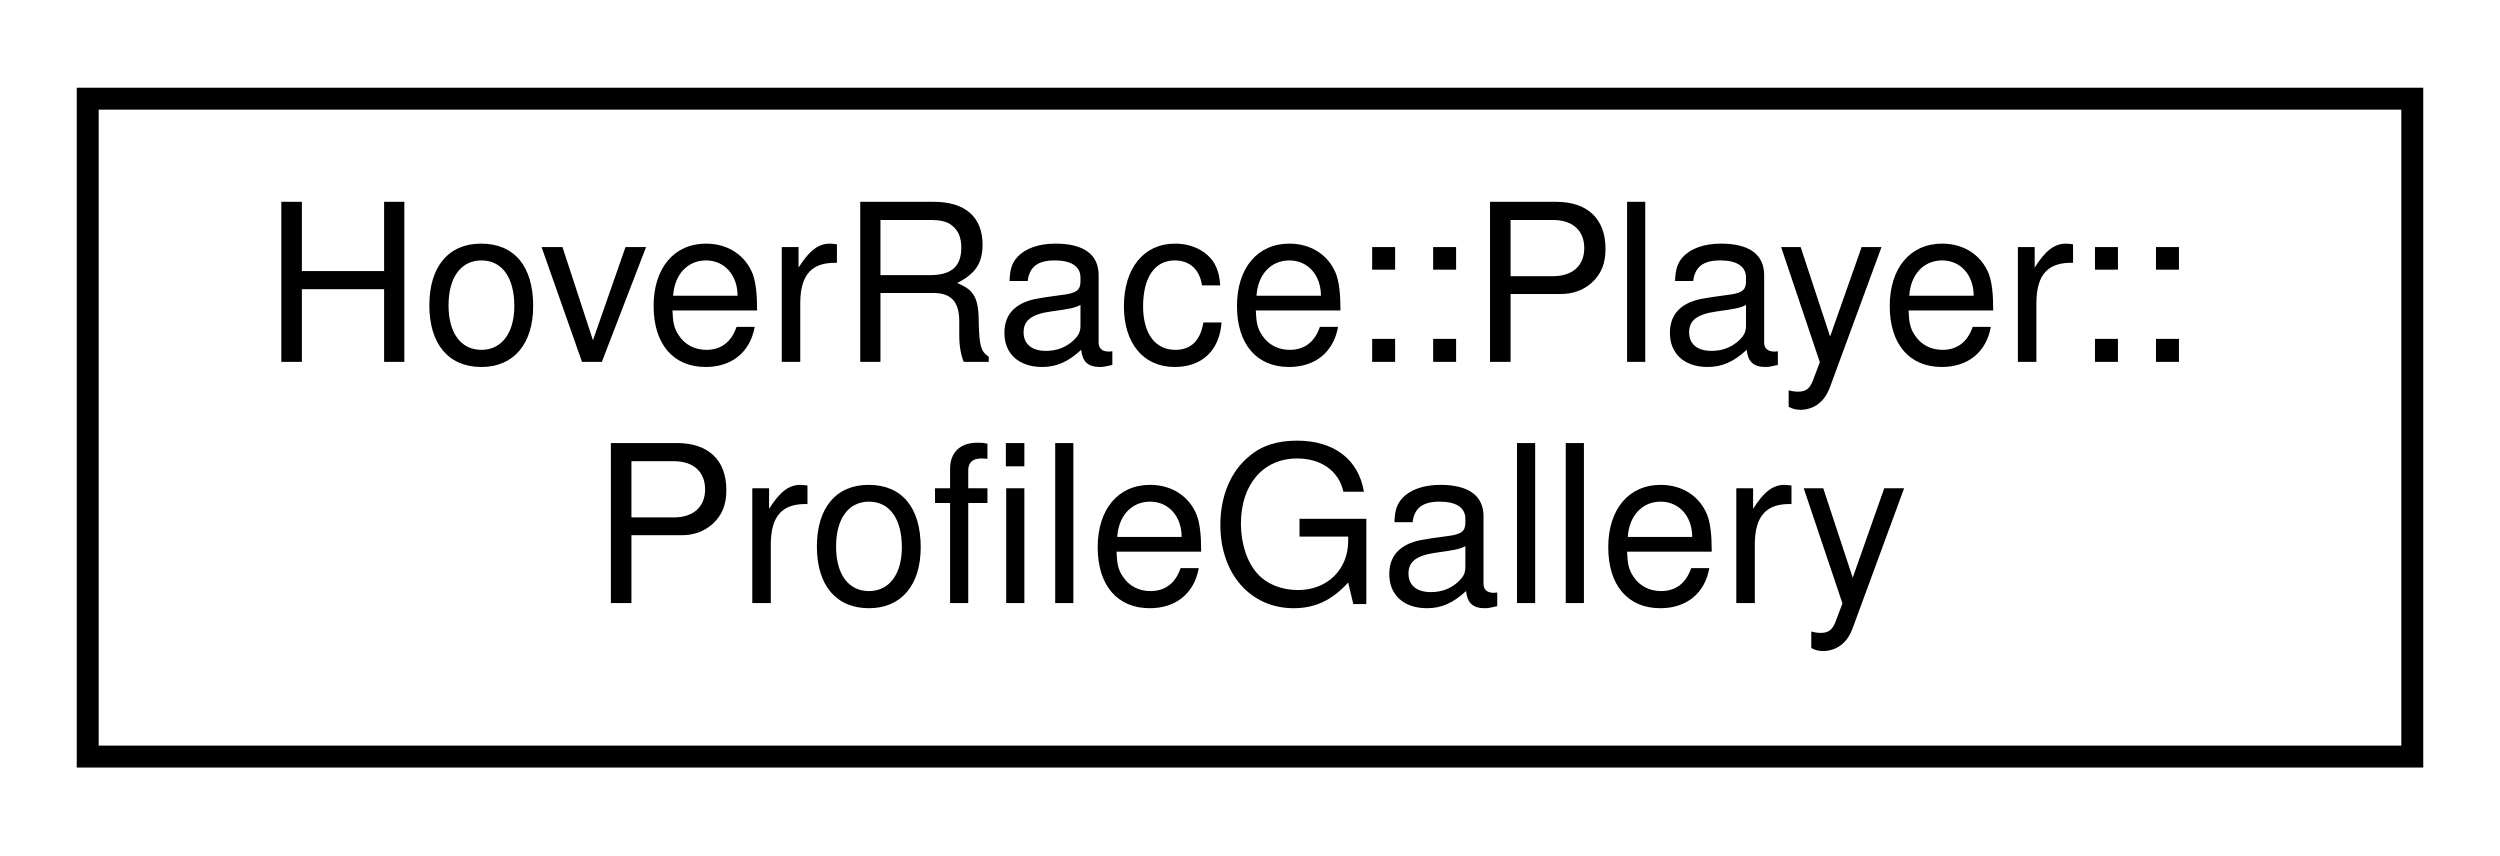
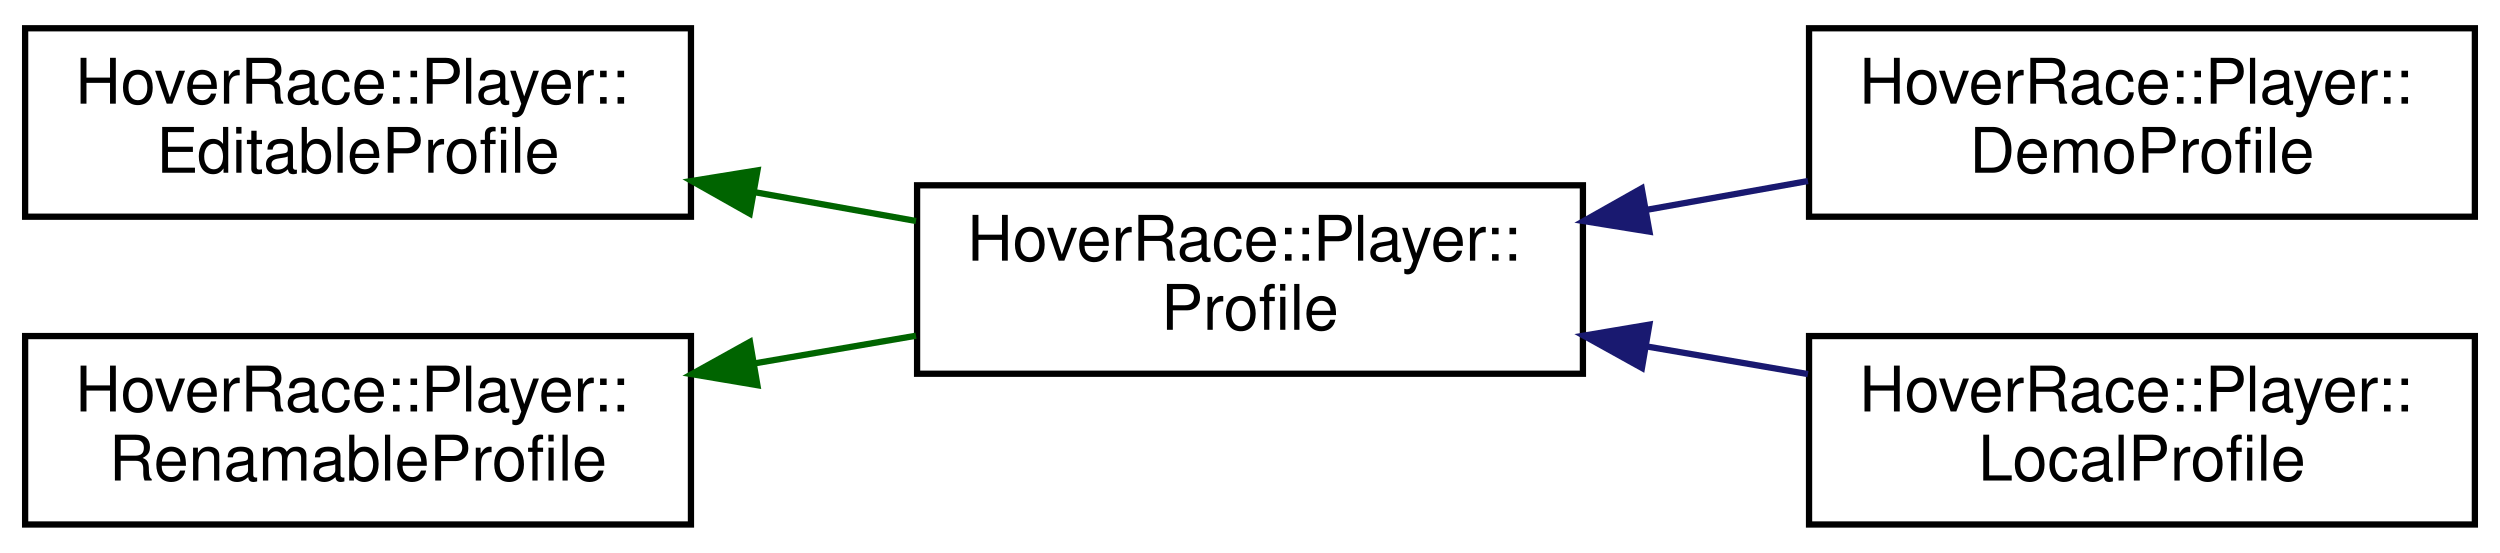
- <svg xmlns="http://www.w3.org/2000/svg" xmlns:xlink="http://www.w3.org/1999/xlink" width="114pt" height="39pt" viewBox="0.00 0.00 114.00 39.00">
-   <g id="graph0" class="graph" transform="scale(1 1) rotate(0) translate(4 35)">
+ <svg xmlns="http://www.w3.org/2000/svg" xmlns:xlink="http://www.w3.org/1999/xlink" width="398pt" height="88pt" viewBox="0.00 0.00 398.00 88.00">
+   <g id="graph0" class="graph" transform="scale(1 1) rotate(0) translate(4 84)">
    <g id="node1" class="node">
      <g id="a_node1">
-         <a xlink:href="class_hover_race_1_1_player_1_1_profile_gallery.html" target="_top" xlink:title="The collection of player profiles on this system. ">
-           <polygon fill="none" stroke="black" points="-7.10543e-15,-0.5 -7.10543e-15,-30.5 106,-30.5 106,-0.5 -7.10543e-15,-0.5" />
-           <text text-anchor="start" x="8" y="-18.5" font-family="Helvetica,sans-Serif" font-size="10.00">HoverRace::Player::</text>
-           <text text-anchor="middle" x="53" y="-7.5" font-family="Helvetica,sans-Serif" font-size="10.00">ProfileGallery</text>
+         <a xlink:href="class_hover_race_1_1_player_1_1_editable_profile.html" target="_top" xlink:title="Interface for profile editing. ">
+           <polygon fill="none" stroke="black" points="0,-49.5 0,-79.5 106,-79.5 106,-49.5 0,-49.5" />
+           <text text-anchor="start" x="8" y="-67.5" font-family="Helvetica,sans-Serif" font-size="10.00">HoverRace::Player::</text>
+           <text text-anchor="middle" x="53" y="-56.5" font-family="Helvetica,sans-Serif" font-size="10.00">EditableProfile</text>
        </a>
      </g>
    </g>
+     <g id="node2" class="node">
+       <g id="a_node2">
+         <a xlink:href="class_hover_race_1_1_player_1_1_profile.html" target="_top" xlink:title="Base class for player profiles. ">
+           <polygon fill="none" stroke="black" points="142,-24.5 142,-54.5 248,-54.5 248,-24.5 142,-24.5" />
+           <text text-anchor="start" x="150" y="-42.5" font-family="Helvetica,sans-Serif" font-size="10.00">HoverRace::Player::</text>
+           <text text-anchor="middle" x="195" y="-31.5" font-family="Helvetica,sans-Serif" font-size="10.00">Profile</text>
+         </a>
+       </g>
+     </g>
+     <g id="edge1" class="edge">
+       <path fill="none" stroke="darkgreen" d="M116.107,-53.41C124.695,-51.876 133.443,-50.314 141.826,-48.817" />
+       <polygon fill="darkgreen" stroke="darkgreen" points="115.36,-49.987 106.131,-55.191 116.59,-56.878 115.36,-49.987" />
+     </g>
+     <g id="node3" class="node">
+       <g id="a_node3">
+         <a xlink:href="class_hover_race_1_1_player_1_1_demo_profile.html" target="_top" xlink:title="Profile for &quot;guest&quot; accounts that aren't persisted. ">
+           <polygon fill="none" stroke="black" points="284,-49.5 284,-79.5 390,-79.5 390,-49.5 284,-49.5" />
+           <text text-anchor="start" x="292" y="-67.5" font-family="Helvetica,sans-Serif" font-size="10.00">HoverRace::Player::</text>
+           <text text-anchor="middle" x="337" y="-56.5" font-family="Helvetica,sans-Serif" font-size="10.00">DemoProfile</text>
+         </a>
+       </g>
+     </g>
+     <g id="edge2" class="edge">
+       <path fill="none" stroke="midnightblue" d="M258.107,-50.59C266.695,-52.124 275.443,-53.686 283.826,-55.183" />
+       <polygon fill="midnightblue" stroke="midnightblue" points="258.59,-47.122 248.131,-48.809 257.36,-54.013 258.59,-47.122" />
+     </g>
+     <g id="node4" class="node">
+       <g id="a_node4">
+         <a xlink:href="class_hover_race_1_1_player_1_1_local_profile.html" target="_top" xlink:title="A profile that is stored on the local filesystem. ">
+           <polygon fill="none" stroke="black" points="284,-0.5 284,-30.5 390,-30.5 390,-0.5 284,-0.5" />
+           <text text-anchor="start" x="292" y="-18.5" font-family="Helvetica,sans-Serif" font-size="10.00">HoverRace::Player::</text>
+           <text text-anchor="middle" x="337" y="-7.5" font-family="Helvetica,sans-Serif" font-size="10.00">LocalProfile</text>
+         </a>
+       </g>
+     </g>
+     <g id="edge3" class="edge">
+       <path fill="none" stroke="midnightblue" d="M258.107,-28.853C266.695,-27.381 275.443,-25.881 283.826,-24.444" />
+       <polygon fill="midnightblue" stroke="midnightblue" points="257.396,-25.424 248.131,-30.563 258.578,-32.323 257.396,-25.424" />
+     </g>
+     <g id="node5" class="node">
+       <g id="a_node5">
+         <a xlink:href="class_hover_race_1_1_player_1_1_renamable_profile.html" target="_top" xlink:title="Interface for profiles than can be renamed. ">
+           <polygon fill="none" stroke="black" points="0,-0.5 0,-30.5 106,-30.5 106,-0.5 0,-0.5" />
+           <text text-anchor="start" x="8" y="-18.5" font-family="Helvetica,sans-Serif" font-size="10.00">HoverRace::Player::</text>
+           <text text-anchor="middle" x="53" y="-7.5" font-family="Helvetica,sans-Serif" font-size="10.00">RenamableProfile</text>
+         </a>
+       </g>
+     </g>
+     <g id="edge4" class="edge">
+       <path fill="none" stroke="darkgreen" d="M116.107,-26.147C124.695,-27.619 133.443,-29.119 141.826,-30.556" />
+       <polygon fill="darkgreen" stroke="darkgreen" points="116.578,-22.677 106.131,-24.437 115.396,-29.576 116.578,-22.677" />
+     </g>
  </g>
</svg>
